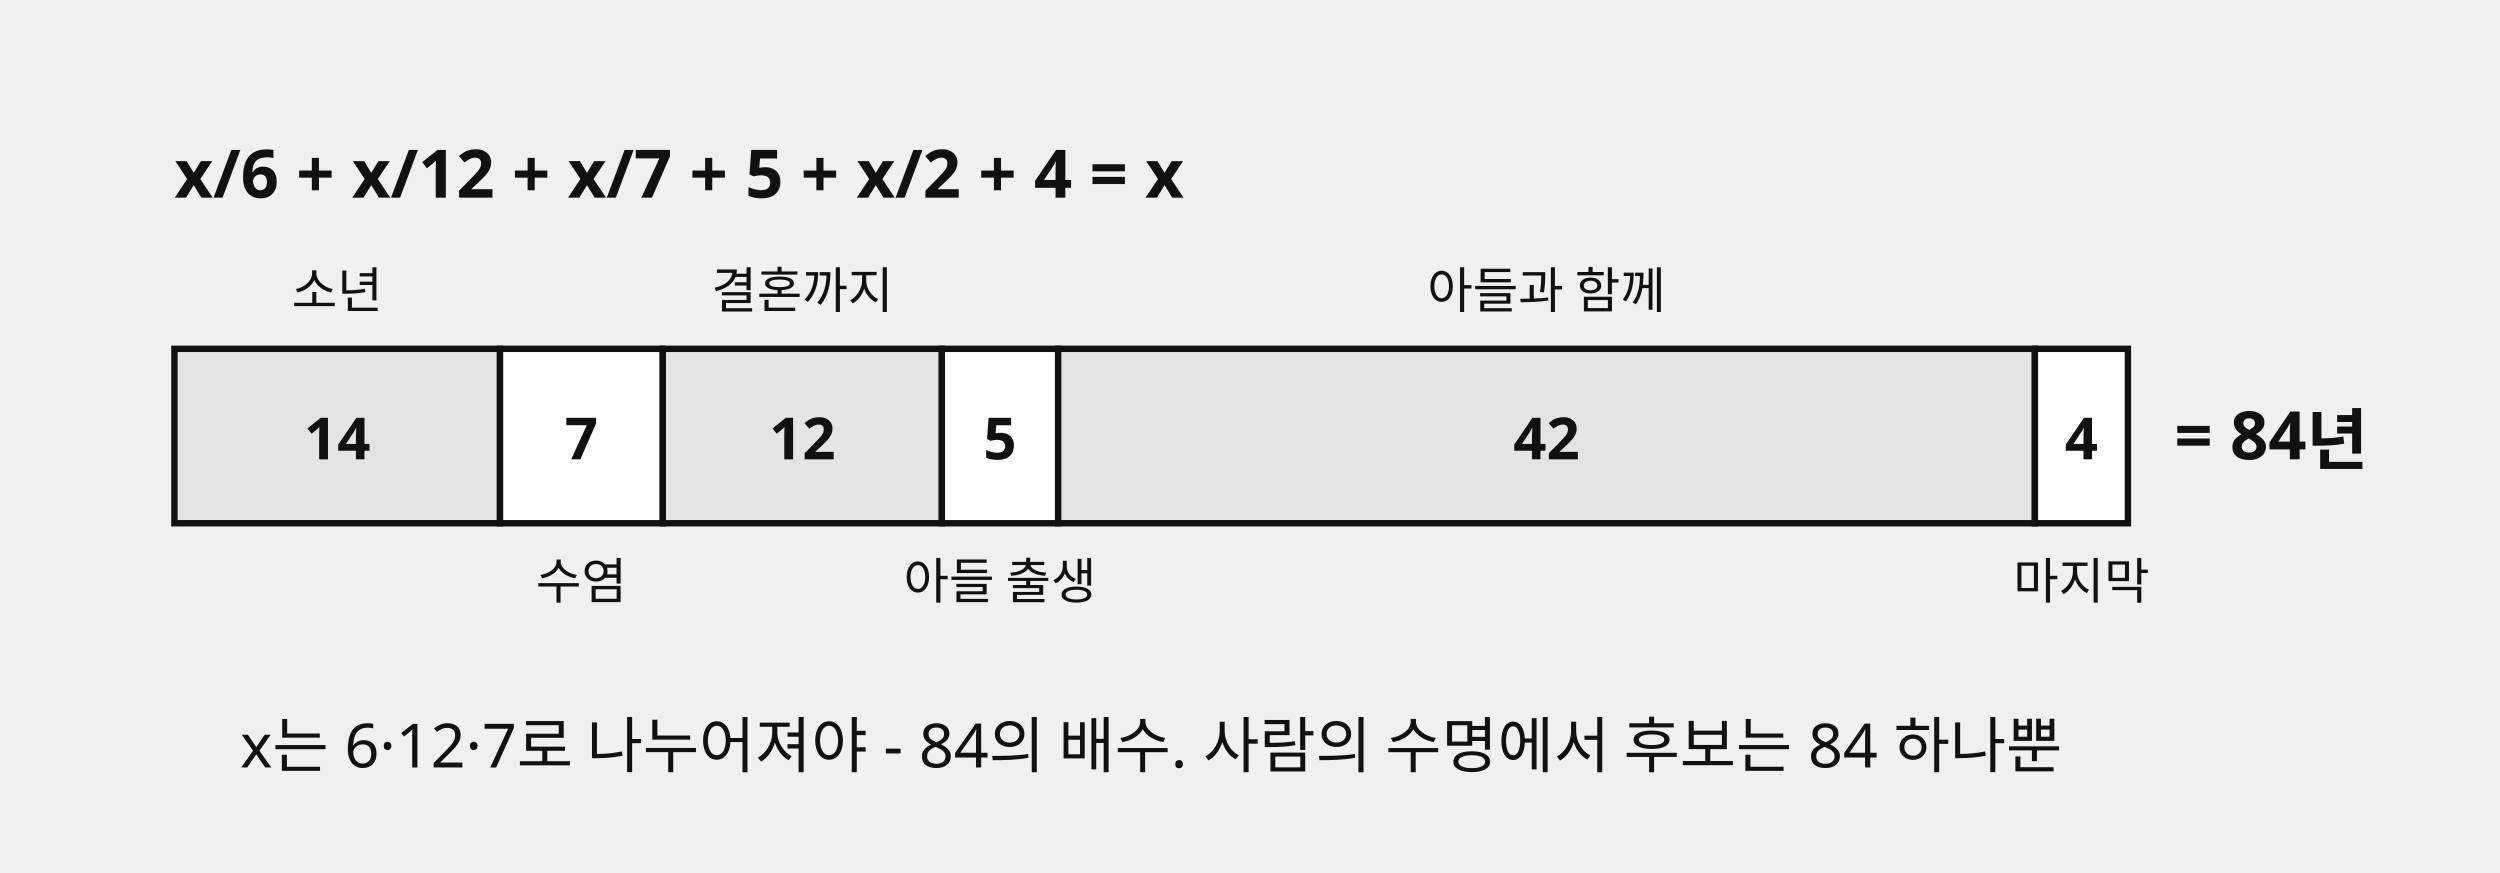
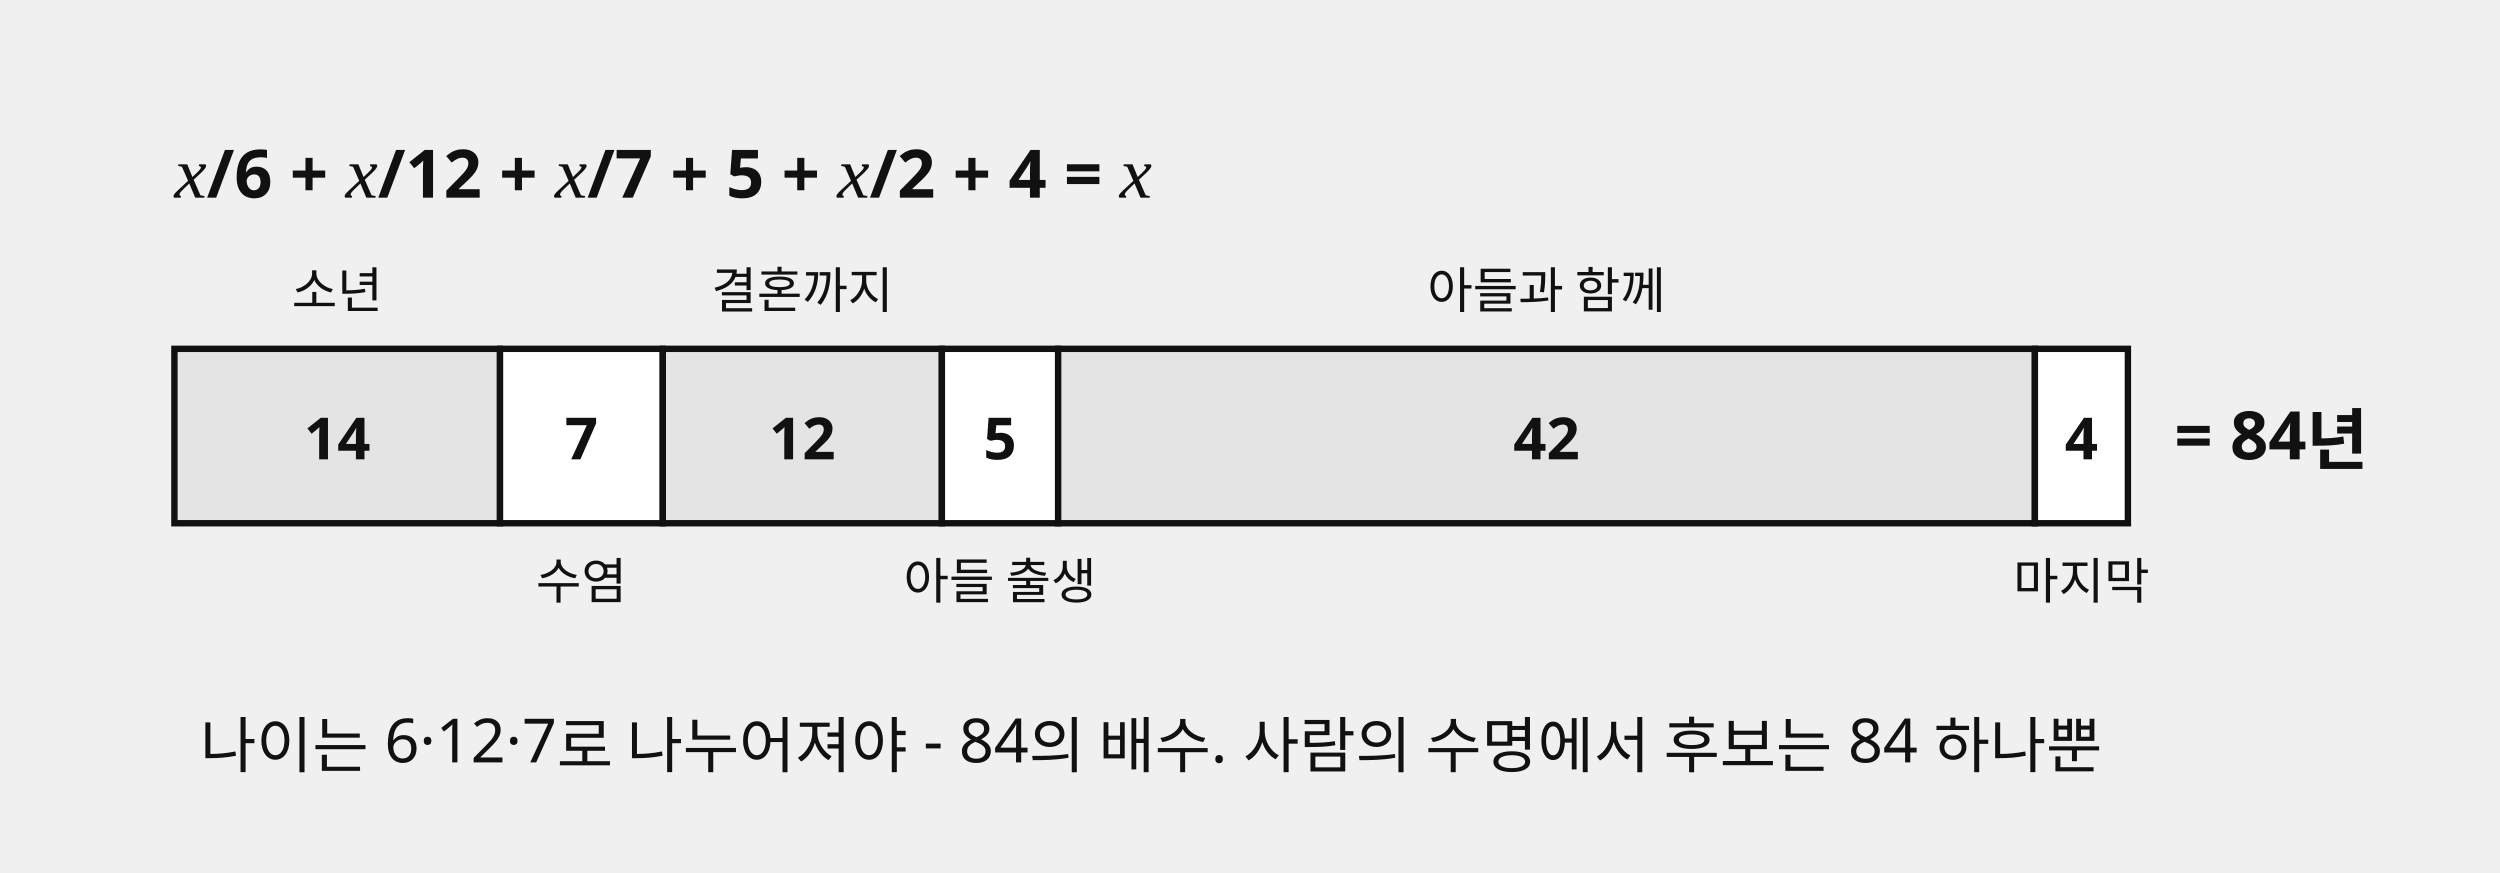
<svg xmlns="http://www.w3.org/2000/svg" viewBox="0 0 860 300" width="860" height="300">
  <rect x="60" y="120" width="112" height="60" fill="#e4e4e4" stroke="#111111" stroke-width="2.2" />
  <g transform="translate(116.0,158)">
    <text x="0" y="0" text-anchor="middle" font-family="Pretendard, 'NanumSquareRound', sans-serif" font-size="20" font-weight="700" fill="#111111">14</text>
  </g>
  <g transform="translate(116.0,106)">
    <text x="0" y="0" text-anchor="middle" font-family="Pretendard, 'NanumSquareRound', sans-serif" font-size="17" font-weight="400" fill="#111111">소년</text>
  </g>
  <rect x="172" y="120" width="56" height="60" fill="#ffffff" stroke="#111111" stroke-width="2.2" />
  <g transform="translate(200.0,158)">
    <text x="0" y="0" text-anchor="middle" font-family="Pretendard, 'NanumSquareRound', sans-serif" font-size="20" font-weight="700" fill="#111111">7</text>
  </g>
  <g transform="translate(200.0,206)">
    <text x="0" y="0" text-anchor="middle" font-family="Pretendard, 'NanumSquareRound', sans-serif" font-size="17" font-weight="400" fill="#111111">수염</text>
  </g>
  <rect x="228" y="120" width="96" height="60" fill="#e4e4e4" stroke="#111111" stroke-width="2.2" />
  <g transform="translate(276.0,158)">
    <text x="0" y="0" text-anchor="middle" font-family="Pretendard, 'NanumSquareRound', sans-serif" font-size="20" font-weight="700" fill="#111111">12</text>
  </g>
  <g transform="translate(276.0,106)">
    <text x="0" y="0" text-anchor="middle" font-family="Pretendard, 'NanumSquareRound', sans-serif" font-size="17" font-weight="400" fill="#111111">결혼까지</text>
  </g>
  <rect x="324" y="120" width="40" height="60" fill="#ffffff" stroke="#111111" stroke-width="2.2" />
  <g transform="translate(344.0,158)">
    <text x="0" y="0" text-anchor="middle" font-family="Pretendard, 'NanumSquareRound', sans-serif" font-size="20" font-weight="700" fill="#111111">5</text>
  </g>
  <g transform="translate(344.0,206)">
    <text x="0" y="0" text-anchor="middle" font-family="Pretendard, 'NanumSquareRound', sans-serif" font-size="17" font-weight="400" fill="#111111">아들 출생</text>
  </g>
  <rect x="364" y="120" width="336" height="60" fill="#e4e4e4" stroke="#111111" stroke-width="2.2" />
  <g transform="translate(532.0,158)">
    <text x="0" y="0" text-anchor="middle" font-family="Pretendard, 'NanumSquareRound', sans-serif" font-size="20" font-weight="700" fill="#111111">42</text>
  </g>
  <g transform="translate(532.0,106)">
    <text x="0" y="0" text-anchor="middle" font-family="Pretendard, 'NanumSquareRound', sans-serif" font-size="17" font-weight="400" fill="#111111">아들과 함께</text>
  </g>
  <rect x="700" y="120" width="32" height="60" fill="#ffffff" stroke="#111111" stroke-width="2.2" />
  <g transform="translate(716.0,158)">
    <text x="0" y="0" text-anchor="middle" font-family="Pretendard, 'NanumSquareRound', sans-serif" font-size="20" font-weight="700" fill="#111111">4</text>
  </g>
  <g transform="translate(716.0,206)">
    <text x="0" y="0" text-anchor="middle" font-family="Pretendard, 'NanumSquareRound', sans-serif" font-size="17" font-weight="400" fill="#111111">마지막</text>
  </g>
  <g transform="translate(60,68)">
-     <text x="0" y="0" text-anchor="start" font-family="Pretendard, 'NanumSquareRound', sans-serif" font-size="23" font-weight="700" fill="#111111">x/6 + x/12 + x/7 + 5 + x/2 + 4 = x</text>
+     <text x="0" y="0" text-anchor="start" font-family="Pretendard, 'NanumSquareRound', sans-serif" font-size="23" font-weight="700" fill="#111111">
+       <tspan font-family="KaTeX_Math, 'Times New Roman', serif" font-style="italic" font-weight="400" font-size="25">x</tspan>/6 + <tspan font-family="KaTeX_Math, 'Times New Roman', serif" font-style="italic" font-weight="400" font-size="25">x</tspan>/12 + <tspan font-family="KaTeX_Math, 'Times New Roman', serif" font-style="italic" font-weight="400" font-size="25">x</tspan>/7 + 5 + <tspan font-family="KaTeX_Math, 'Times New Roman', serif" font-style="italic" font-weight="400" font-size="25">x</tspan>/2 + 4 = <tspan font-family="KaTeX_Math, 'Times New Roman', serif" font-style="italic" font-weight="400" font-size="25">x</tspan>
+     </text>
  </g>
  <g transform="translate(748,158)">
    <text x="0" y="0" text-anchor="start" font-family="Pretendard, 'NanumSquareRound', sans-serif" font-size="23" font-weight="700" fill="#111111">= 84년</text>
  </g>
  <g transform="translate(396.0,264)">
    <text x="0" y="0" text-anchor="middle" font-family="Pretendard, 'NanumSquareRound', sans-serif" font-size="21" fill="#111111">
-       <tspan x="0" dy="0">x는 6·12·7로 나누어져야 - 84의 배수. 사람의 수명에서 후보는 84 하나뿐</tspan>
+       <tspan x="0" dy="0">나이는 6·12·7로 나누어져야 - 84의 배수. 사람의 수명에서 후보는 84 하나뿐</tspan>
    </text>
  </g>
</svg>
